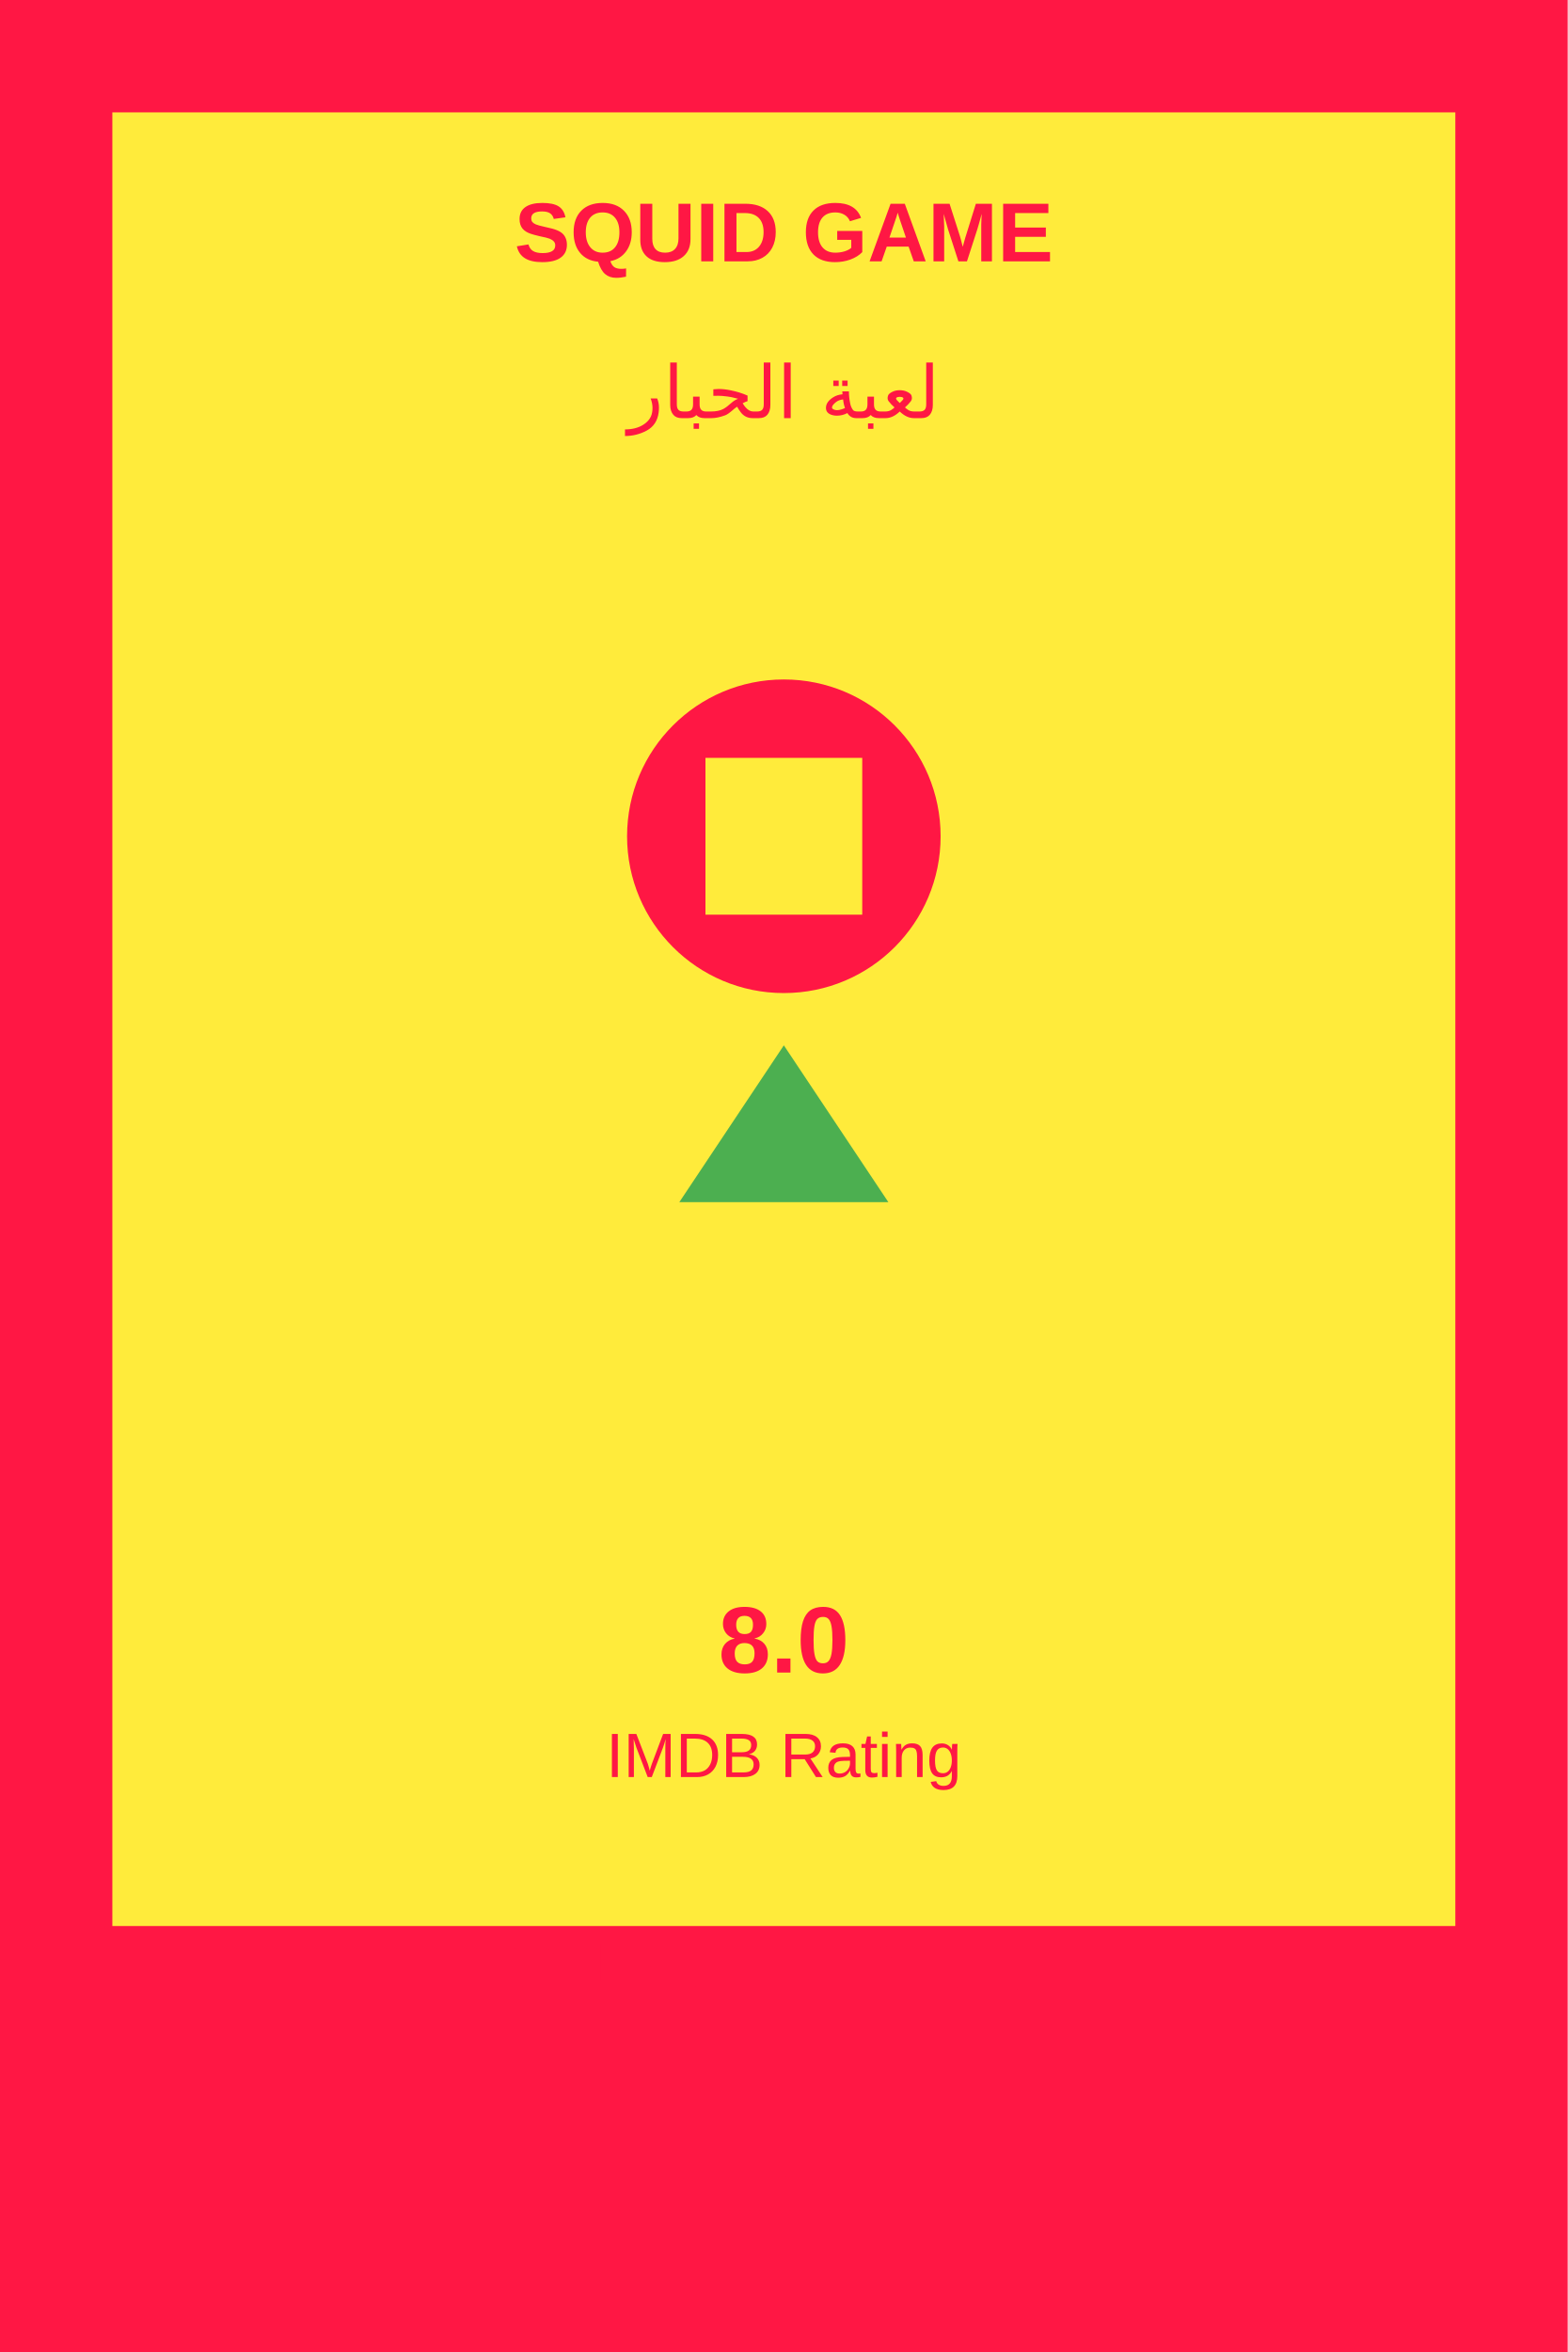
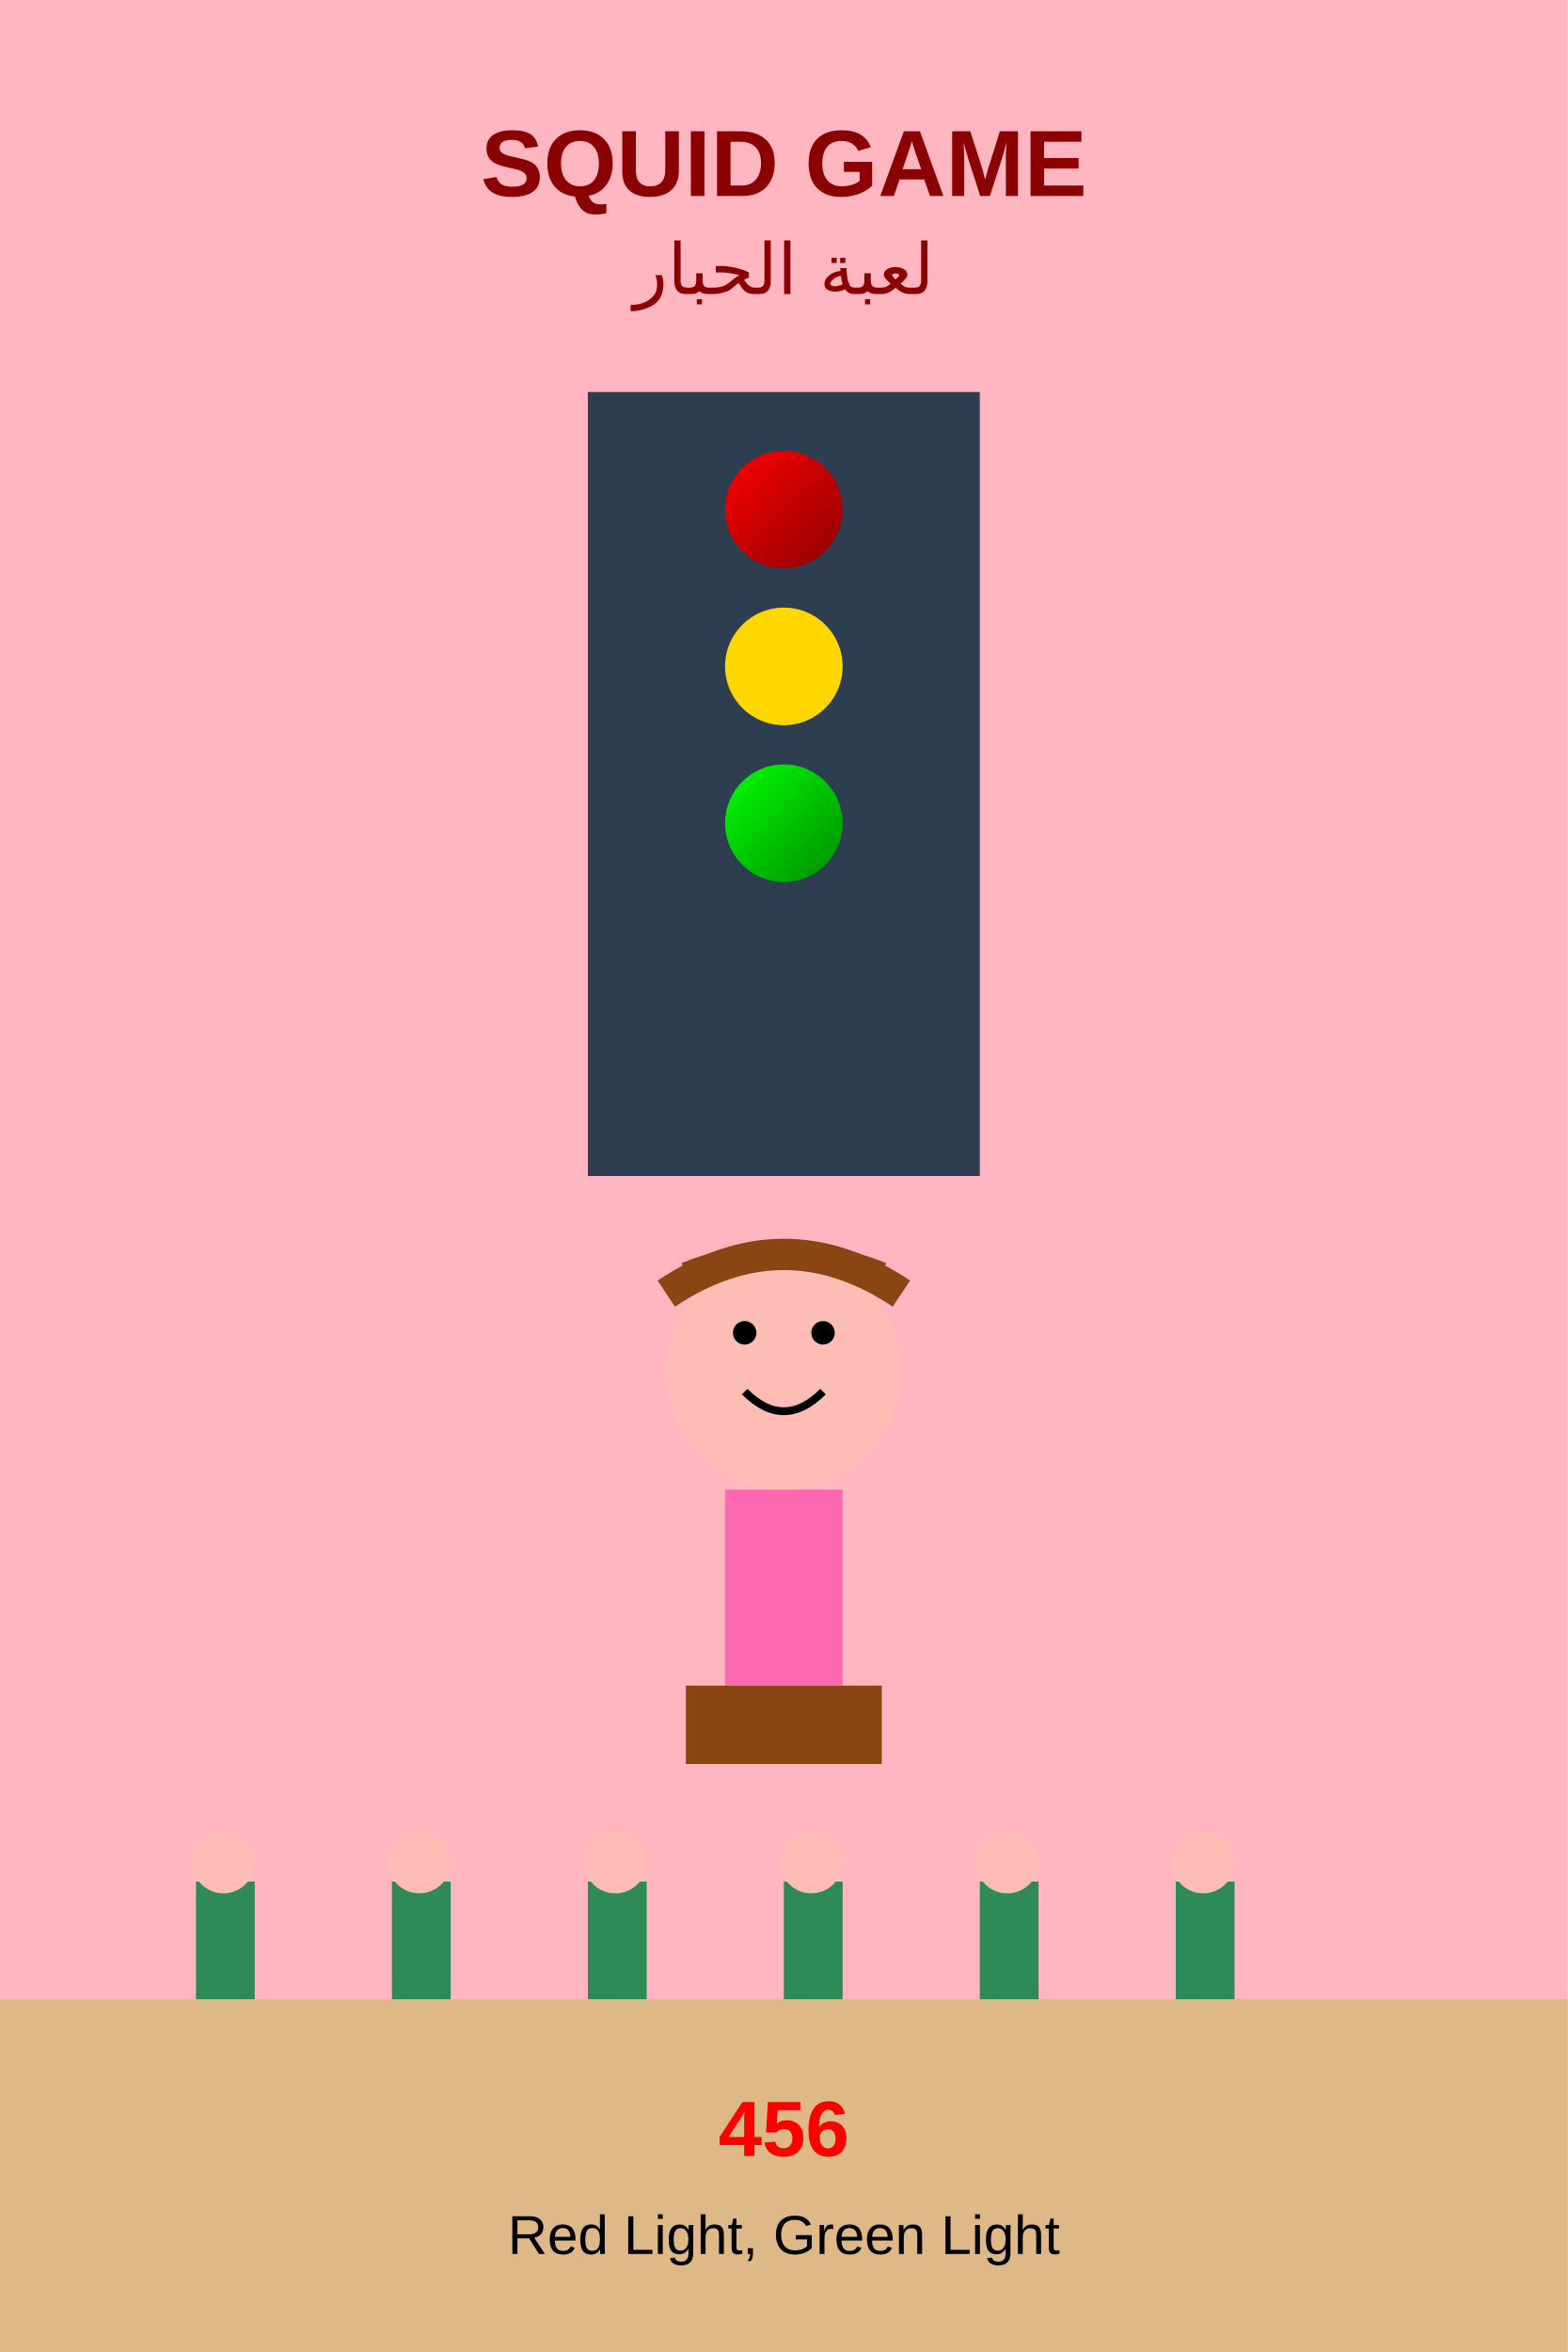
- <svg xmlns="http://www.w3.org/2000/svg" width="300" height="450">
-   <rect width="300" height="450" fill="#FF1744" />
-   <rect x="20" y="20" width="260" height="350" fill="#FFEB3B" stroke="#FF1744" stroke-width="3" />
-   <text x="150" y="50" text-anchor="middle" fill="#FF1744" font-family="Arial, sans-serif" font-size="16" font-weight="bold">SQUID GAME</text>
-   <text x="150" y="80" text-anchor="middle" fill="#FF1744" font-family="Arial, sans-serif" font-size="14">لعبة الحبار</text>
-   <circle cx="150" cy="160" r="30" fill="#FF1744" />
-   <rect x="135" y="145" width="30" height="30" fill="#FFEB3B" />
-   <polygon points="150,200 130,230 170,230" fill="#4CAF50" />
-   <text x="150" y="320" text-anchor="middle" fill="#FF1744" font-family="Arial, sans-serif" font-size="18" font-weight="bold">8.0</text>
-   <text x="150" y="340" text-anchor="middle" fill="#FF1744" font-family="Arial, sans-serif" font-size="12">IMDB Rating</text>
-   <text x="150" y="380" text-anchor="middle" fill="#FF1744" font-family="Arial, sans-serif" font-size="12">2021 • كوري • 9 حلقات</text>
-   <text x="150" y="420" text-anchor="middle" fill="#FF1744" font-family="Arial, sans-serif" font-size="12">4K • Series</text>
+ <svg xmlns="http://www.w3.org/2000/svg" viewBox="0 0 400 600">
+   <defs>
+     <linearGradient id="redGrad" x1="0%" y1="0%" x2="100%" y2="100%">
+       <stop offset="0%" style="stop-color:#FF0000;stop-opacity:1" />
+       <stop offset="100%" style="stop-color:#8B0000;stop-opacity:1" />
+     </linearGradient>
+     <linearGradient id="greenGrad" x1="0%" y1="0%" x2="100%" y2="100%">
+       <stop offset="0%" style="stop-color:#00FF00;stop-opacity:1" />
+       <stop offset="100%" style="stop-color:#008B00;stop-opacity:1" />
+     </linearGradient>
+   </defs>
+   <rect x="0" y="0" width="400" height="600" fill="#FFB6C1" />
+   <rect x="150" y="100" width="100" height="200" fill="#2C3E50" />
+   <circle cx="200" cy="130" r="15" fill="url(#redGrad)" />
+   <circle cx="200" cy="170" r="15" fill="#FFD700" />
+   <circle cx="200" cy="210" r="15" fill="url(#greenGrad)" />
+   <circle cx="200" cy="350" r="30" fill="#FDBCB4" />
+   <rect x="185" y="380" width="30" height="50" fill="#FF69B4" />
+   <rect x="175" y="430" width="50" height="20" fill="#8B4513" />
+   <circle cx="190" cy="340" r="3" fill="#000000" />
+   <circle cx="210" cy="340" r="3" fill="#000000" />
+   <path d="M 190 355 Q 200 365 210 355" stroke="#000000" stroke-width="2" fill="none" />
+   <path d="M 170 330 Q 200 310 230 330" stroke="#8B4513" stroke-width="8" fill="none" />
+   <path d="M 175 325 Q 200 315 225 325" stroke="#8B4513" stroke-width="6" fill="none" />
+   <rect x="50" y="480" width="15" height="30" fill="#2E8B57" />
+   <circle cx="57" cy="475" r="8" fill="#FDBCB4" />
+   <rect x="100" y="480" width="15" height="30" fill="#2E8B57" />
+   <circle cx="107" cy="475" r="8" fill="#FDBCB4" />
+   <rect x="150" y="480" width="15" height="30" fill="#2E8B57" />
+   <circle cx="157" cy="475" r="8" fill="#FDBCB4" />
+   <rect x="200" y="480" width="15" height="30" fill="#2E8B57" />
+   <circle cx="207" cy="475" r="8" fill="#FDBCB4" />
+   <rect x="250" y="480" width="15" height="30" fill="#2E8B57" />
+   <circle cx="257" cy="475" r="8" fill="#FDBCB4" />
+   <rect x="300" y="480" width="15" height="30" fill="#2E8B57" />
+   <circle cx="307" cy="475" r="8" fill="#FDBCB4" />
+   <rect x="0" y="510" width="400" height="90" fill="#DEB887" />
+   <text x="200" y="50" font-family="Arial, sans-serif" font-size="24" font-weight="bold" text-anchor="middle" fill="#8B0000">SQUID GAME</text>
+   <text x="200" y="75" font-family="Arial, sans-serif" font-size="18" text-anchor="middle" fill="#8B0000">لعبة الحبار</text>
+   <text x="200" y="550" font-family="Arial, sans-serif" font-size="20" font-weight="bold" text-anchor="middle" fill="#FF0000">456</text>
+   <text x="200" y="575" font-family="Arial, sans-serif" font-size="14" text-anchor="middle" fill="#000000">Red Light, Green Light</text>
</svg>
